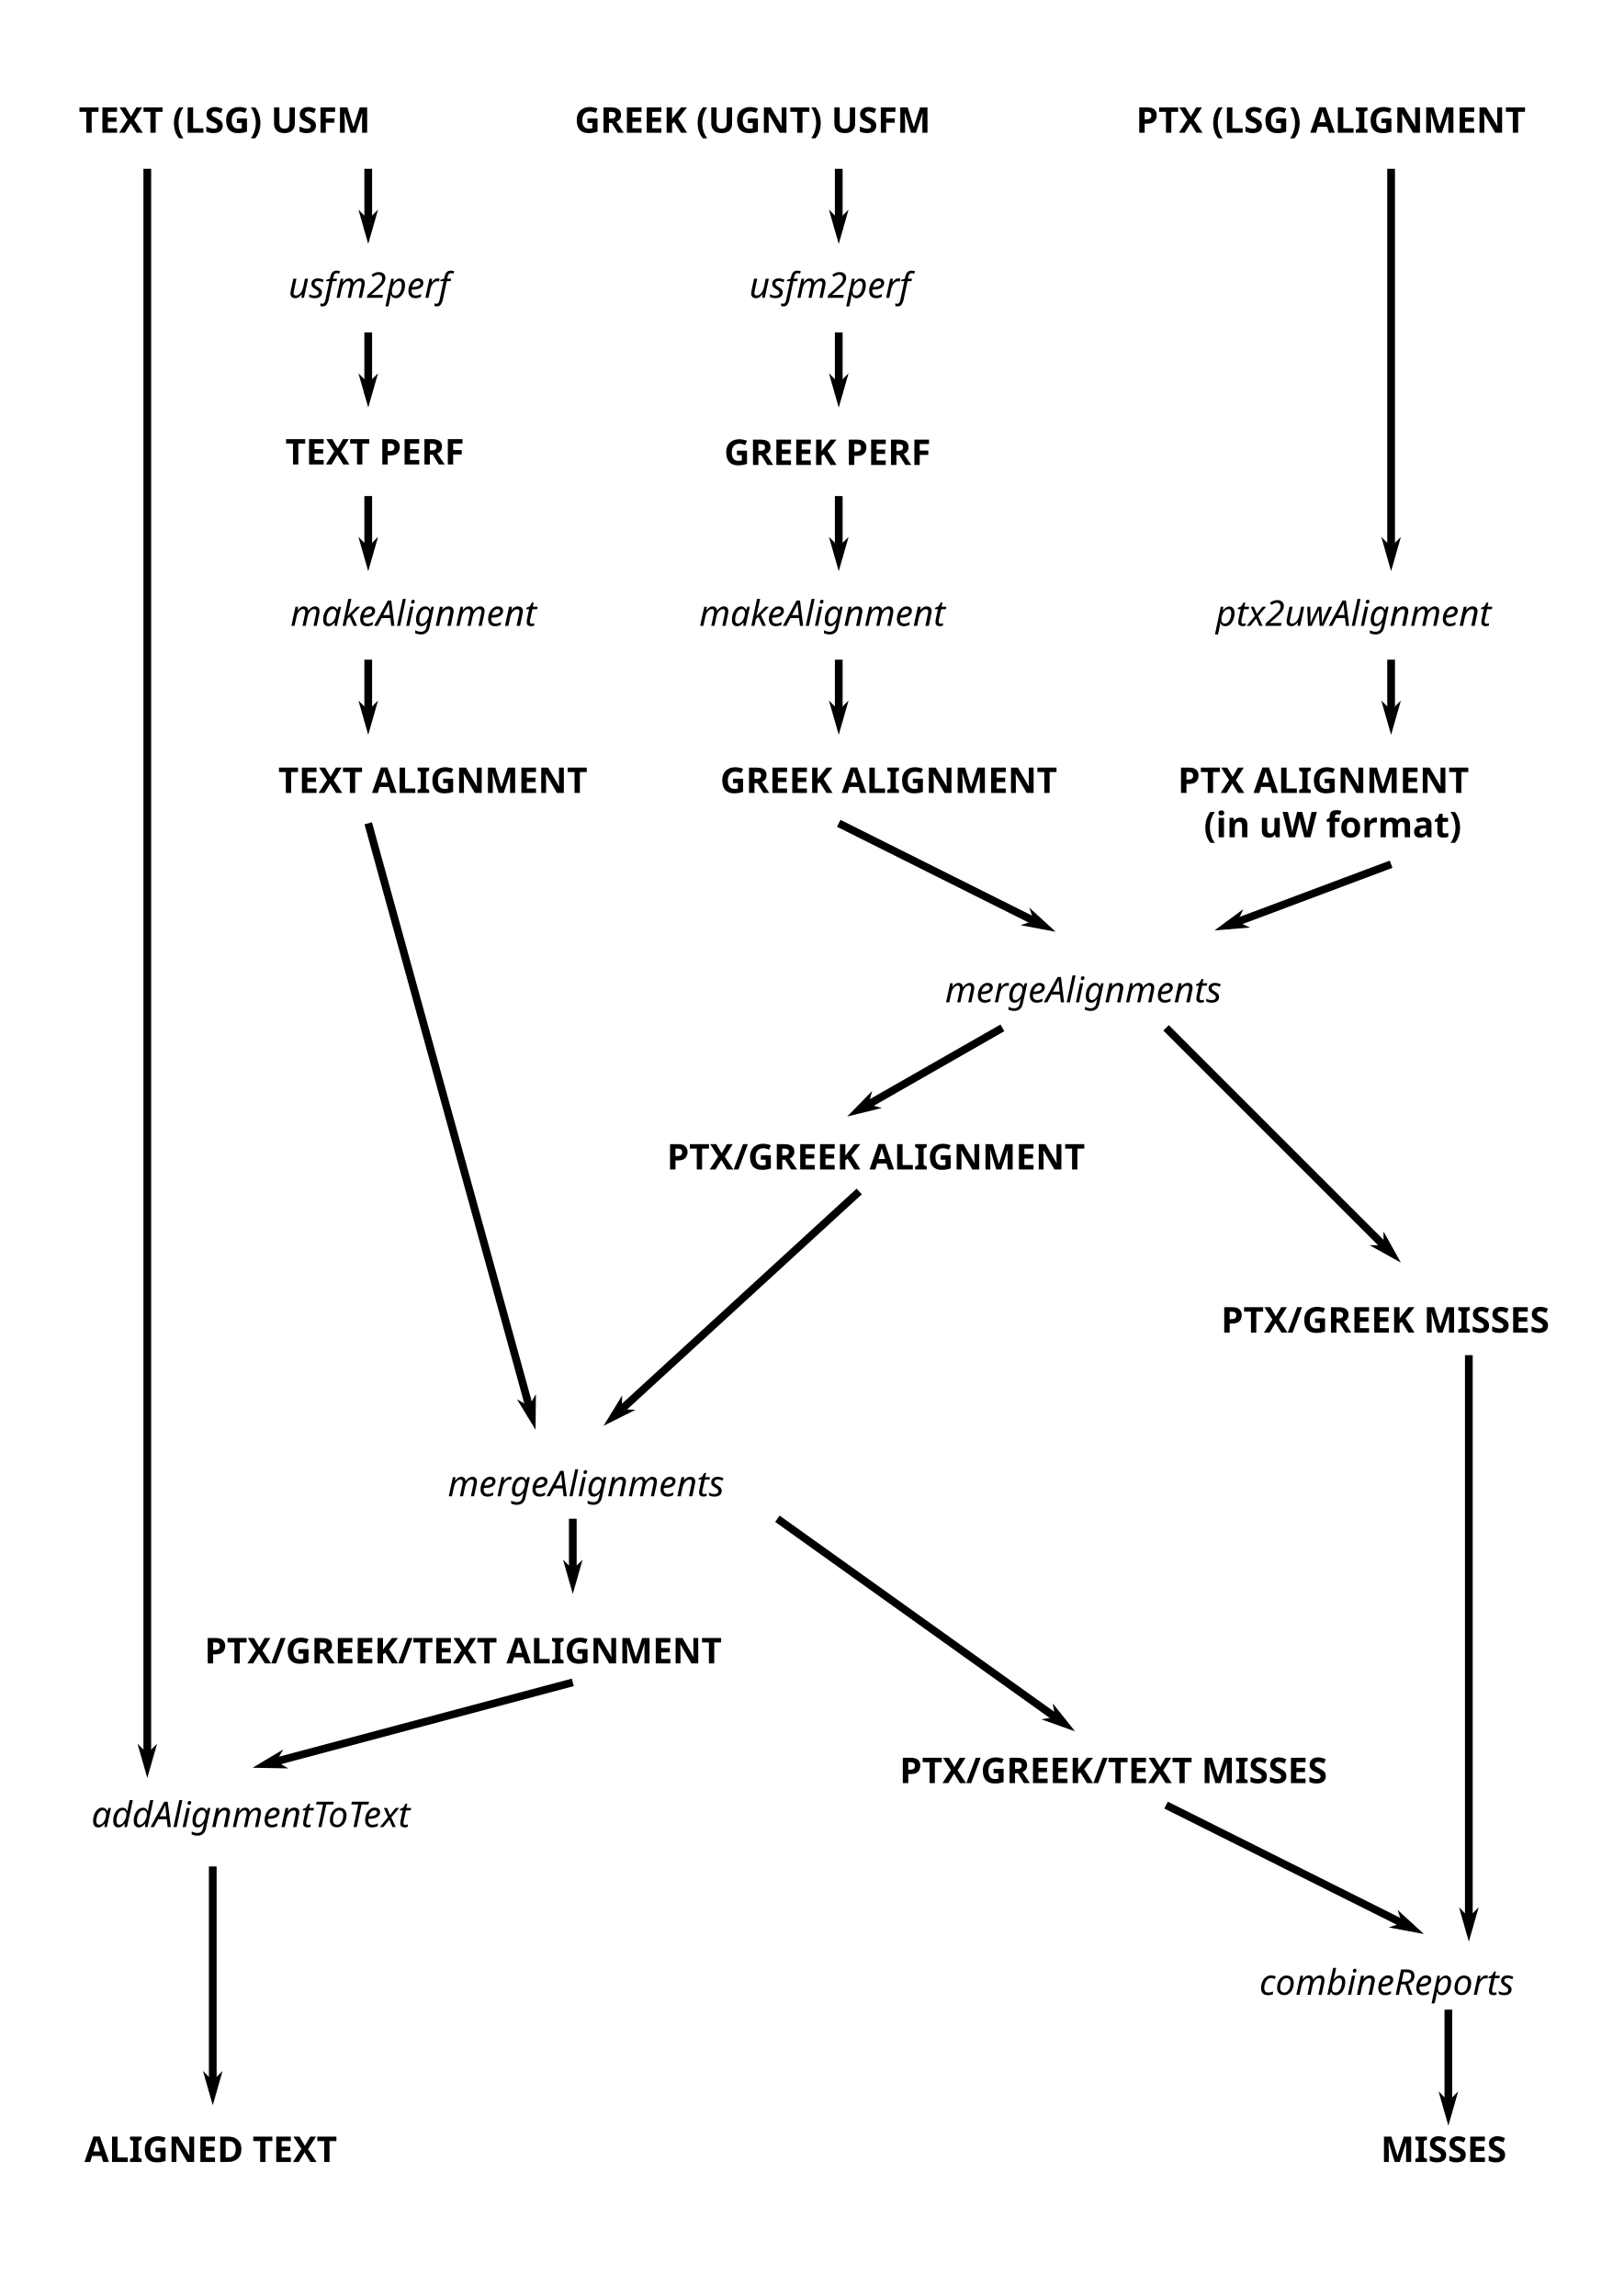
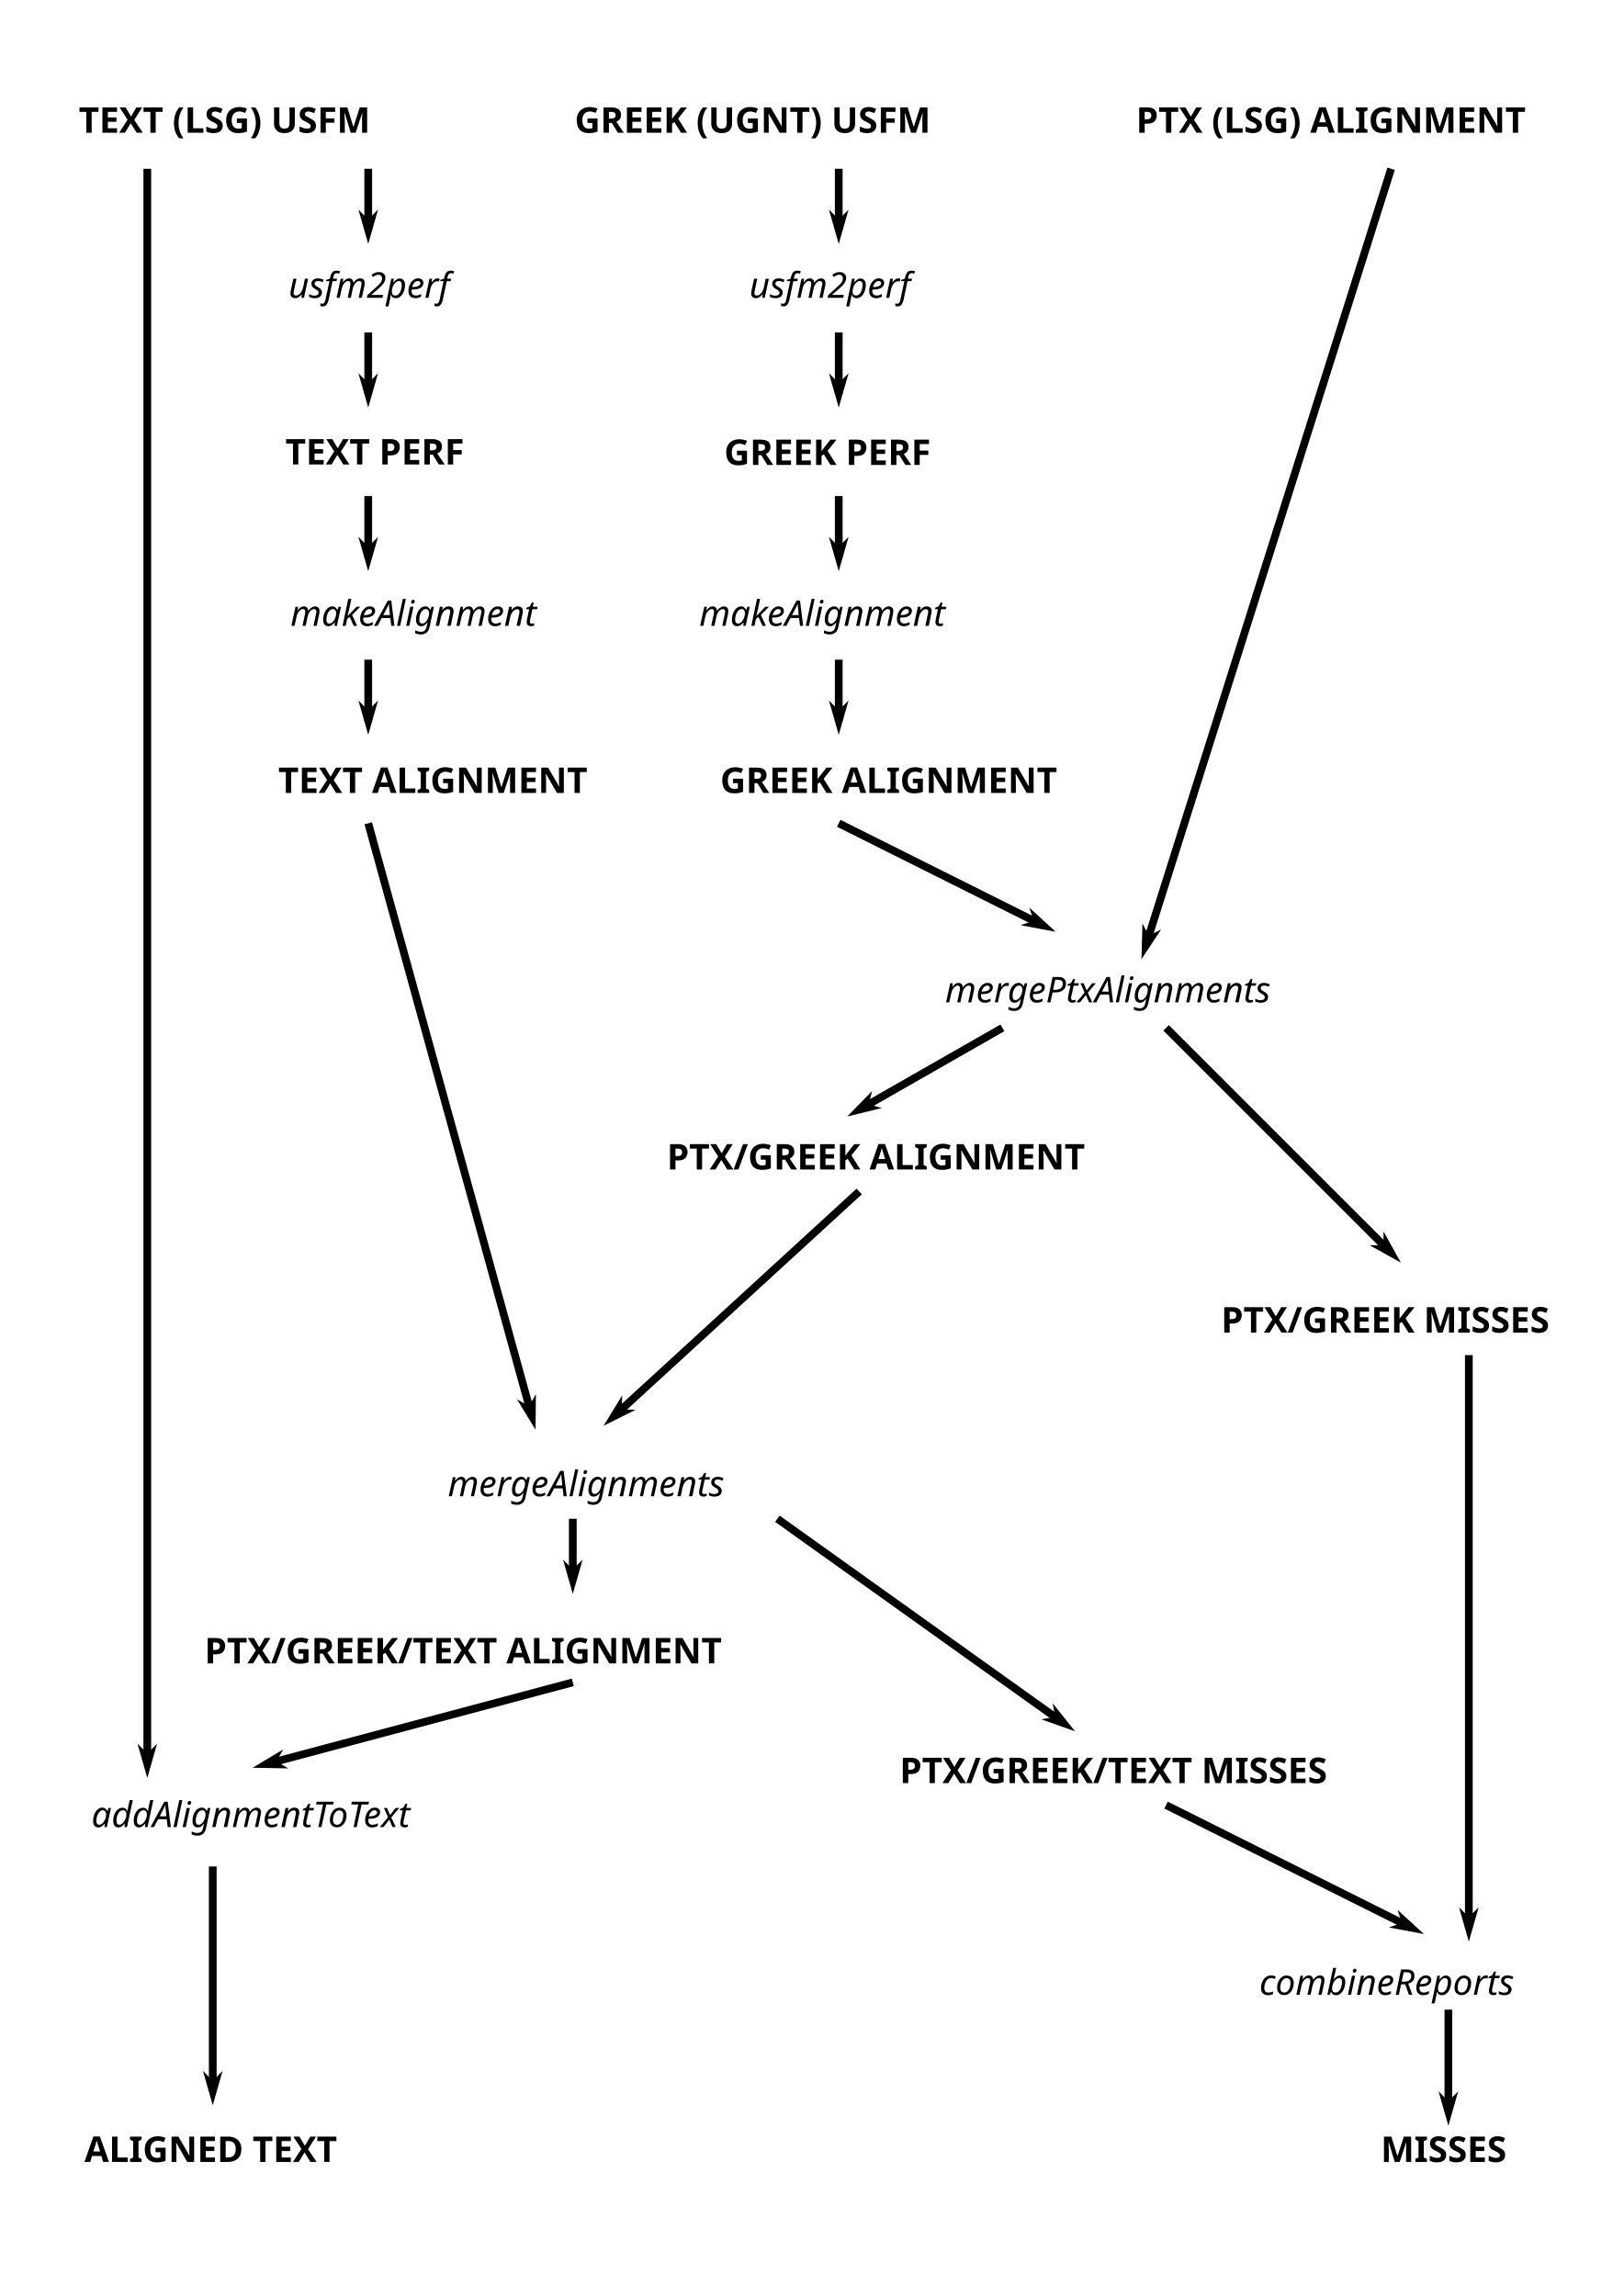
<svg xmlns="http://www.w3.org/2000/svg" width="210mm" height="297mm" viewBox="0 0 210 297" version="1.1" id="svg8">
  <defs id="defs2">
    <marker style="overflow:visible;" id="marker3107" refX="0.0" refY="0.0" orient="auto">
      <path transform="scale(0.2) rotate(180) translate(6,0)" style="fill-rule:evenodd;stroke:#000000;stroke-width:1pt;stroke-opacity:1;fill:#000000;fill-opacity:1" d="M 0.0,0.0 L 5.0,-5.0 L -12.5,0.0 L 5.0,5.0 L 0.0,0.0 z " id="path3105" />
    </marker>
    <marker style="overflow:visible;" id="marker2965" refX="0.0" refY="0.0" orient="auto">
      <path transform="scale(0.2) rotate(180) translate(6,0)" style="fill-rule:evenodd;stroke:#000000;stroke-width:1pt;stroke-opacity:1;fill:#000000;fill-opacity:1" d="M 0.0,0.0 L 5.0,-5.0 L -12.5,0.0 L 5.0,5.0 L 0.0,0.0 z " id="path2963" />
    </marker>
    <marker style="overflow:visible;" id="marker2829" refX="0.0" refY="0.0" orient="auto">
      <path transform="scale(0.2) rotate(180) translate(6,0)" style="fill-rule:evenodd;stroke:#000000;stroke-width:1pt;stroke-opacity:1;fill:#000000;fill-opacity:1" d="M 0.0,0.0 L 5.0,-5.0 L -12.5,0.0 L 5.0,5.0 L 0.0,0.0 z " id="path2827" />
    </marker>
    <marker style="overflow:visible;" id="marker2699" refX="0.0" refY="0.0" orient="auto">
      <path transform="scale(0.2) rotate(180) translate(6,0)" style="fill-rule:evenodd;stroke:#000000;stroke-width:1pt;stroke-opacity:1;fill:#000000;fill-opacity:1" d="M 0.0,0.0 L 5.0,-5.0 L -12.5,0.0 L 5.0,5.0 L 0.0,0.0 z " id="path2697" />
    </marker>
    <marker style="overflow:visible;" id="marker2575" refX="0.0" refY="0.0" orient="auto">
      <path transform="scale(0.2) rotate(180) translate(6,0)" style="fill-rule:evenodd;stroke:#000000;stroke-width:1pt;stroke-opacity:1;fill:#000000;fill-opacity:1" d="M 0.0,0.0 L 5.0,-5.0 L -12.5,0.0 L 5.0,5.0 L 0.0,0.0 z " id="path2573" />
    </marker>
    <marker style="overflow:visible;" id="marker2457" refX="0.0" refY="0.0" orient="auto">
      <path transform="scale(0.2) rotate(180) translate(6,0)" style="fill-rule:evenodd;stroke:#000000;stroke-width:1pt;stroke-opacity:1;fill:#000000;fill-opacity:1" d="M 0.0,0.0 L 5.0,-5.0 L -12.5,0.0 L 5.0,5.0 L 0.0,0.0 z " id="path2455" />
    </marker>
    <marker style="overflow:visible;" id="marker2345" refX="0.0" refY="0.0" orient="auto">
      <path transform="scale(0.2) rotate(180) translate(6,0)" style="fill-rule:evenodd;stroke:#000000;stroke-width:1pt;stroke-opacity:1;fill:#000000;fill-opacity:1" d="M 0.0,0.0 L 5.0,-5.0 L -12.5,0.0 L 5.0,5.0 L 0.0,0.0 z " id="path2343" />
    </marker>
    <marker style="overflow:visible;" id="marker2239" refX="0.0" refY="0.0" orient="auto">
      <path transform="scale(0.2) rotate(180) translate(6,0)" style="fill-rule:evenodd;stroke:#000000;stroke-width:1pt;stroke-opacity:1;fill:#000000;fill-opacity:1" d="M 0.0,0.0 L 5.0,-5.0 L -12.5,0.0 L 5.0,5.0 L 0.0,0.0 z " id="path2237" />
    </marker>
    <marker style="overflow:visible;" id="marker2139" refX="0.0" refY="0.0" orient="auto">
      <path transform="scale(0.2) rotate(180) translate(6,0)" style="fill-rule:evenodd;stroke:#000000;stroke-width:1pt;stroke-opacity:1;fill:#000000;fill-opacity:1" d="M 0.0,0.0 L 5.0,-5.0 L -12.5,0.0 L 5.0,5.0 L 0.0,0.0 z " id="path2137" />
    </marker>
    <marker style="overflow:visible;" id="marker2045" refX="0.0" refY="0.0" orient="auto">
      <path transform="scale(0.2) rotate(180) translate(6,0)" style="fill-rule:evenodd;stroke:#000000;stroke-width:1pt;stroke-opacity:1;fill:#000000;fill-opacity:1" d="M 0.0,0.0 L 5.0,-5.0 L -12.5,0.0 L 5.0,5.0 L 0.0,0.0 z " id="path2043" />
    </marker>
    <marker style="overflow:visible;" id="marker1957" refX="0.0" refY="0.0" orient="auto">
      <path transform="scale(0.2) rotate(180) translate(6,0)" style="fill-rule:evenodd;stroke:#000000;stroke-width:1pt;stroke-opacity:1;fill:#000000;fill-opacity:1" d="M 0.0,0.0 L 5.0,-5.0 L -12.5,0.0 L 5.0,5.0 L 0.0,0.0 z " id="path1955" />
    </marker>
    <marker style="overflow:visible;" id="marker1875" refX="0.0" refY="0.0" orient="auto">
      <path transform="scale(0.2) rotate(180) translate(6,0)" style="fill-rule:evenodd;stroke:#000000;stroke-width:1pt;stroke-opacity:1;fill:#000000;fill-opacity:1" d="M 0.0,0.0 L 5.0,-5.0 L -12.5,0.0 L 5.0,5.0 L 0.0,0.0 z " id="path1873" />
    </marker>
    <marker style="overflow:visible;" id="marker1799" refX="0.0" refY="0.0" orient="auto">
      <path transform="scale(0.2) rotate(180) translate(6,0)" style="fill-rule:evenodd;stroke:#000000;stroke-width:1pt;stroke-opacity:1;fill:#000000;fill-opacity:1" d="M 0.0,0.0 L 5.0,-5.0 L -12.5,0.0 L 5.0,5.0 L 0.0,0.0 z " id="path1797" />
    </marker>
    <marker style="overflow:visible;" id="marker1729" refX="0.0" refY="0.0" orient="auto">
      <path transform="scale(0.2) rotate(180) translate(6,0)" style="fill-rule:evenodd;stroke:#000000;stroke-width:1pt;stroke-opacity:1;fill:#000000;fill-opacity:1" d="M 0.0,0.0 L 5.0,-5.0 L -12.5,0.0 L 5.0,5.0 L 0.0,0.0 z " id="path1727" />
    </marker>
    <marker style="overflow:visible;" id="marker1665" refX="0.0" refY="0.0" orient="auto">
      <path transform="scale(0.2) rotate(180) translate(6,0)" style="fill-rule:evenodd;stroke:#000000;stroke-width:1pt;stroke-opacity:1;fill:#000000;fill-opacity:1" d="M 0.0,0.0 L 5.0,-5.0 L -12.5,0.0 L 5.0,5.0 L 0.0,0.0 z " id="path1663" />
    </marker>
    <marker style="overflow:visible;" id="marker1607" refX="0.0" refY="0.0" orient="auto">
      <path transform="scale(0.2) rotate(180) translate(6,0)" style="fill-rule:evenodd;stroke:#000000;stroke-width:1pt;stroke-opacity:1;fill:#000000;fill-opacity:1" d="M 0.0,0.0 L 5.0,-5.0 L -12.5,0.0 L 5.0,5.0 L 0.0,0.0 z " id="path1605" />
    </marker>
    <marker style="overflow:visible;" id="marker1555" refX="0.0" refY="0.0" orient="auto">
      <path transform="scale(0.2) rotate(180) translate(6,0)" style="fill-rule:evenodd;stroke:#000000;stroke-width:1pt;stroke-opacity:1;fill:#000000;fill-opacity:1" d="M 0.0,0.0 L 5.0,-5.0 L -12.5,0.0 L 5.0,5.0 L 0.0,0.0 z " id="path1553" />
    </marker>
    <marker style="overflow:visible;" id="marker1509" refX="0.0" refY="0.0" orient="auto">
      <path transform="scale(0.2) rotate(180) translate(6,0)" style="fill-rule:evenodd;stroke:#000000;stroke-width:1pt;stroke-opacity:1;fill:#000000;fill-opacity:1" d="M 0.0,0.0 L 5.0,-5.0 L -12.5,0.0 L 5.0,5.0 L 0.0,0.0 z " id="path1507" />
    </marker>
    <marker style="overflow:visible;" id="marker1469" refX="0.0" refY="0.0" orient="auto">
      <path transform="scale(0.2) rotate(180) translate(6,0)" style="fill-rule:evenodd;stroke:#000000;stroke-width:1pt;stroke-opacity:1;fill:#000000;fill-opacity:1" d="M 0.0,0.0 L 5.0,-5.0 L -12.5,0.0 L 5.0,5.0 L 0.0,0.0 z " id="path1467" />
    </marker>
    <marker style="overflow:visible;" id="marker1435" refX="0.0" refY="0.0" orient="auto">
      <path transform="scale(0.2) rotate(180) translate(6,0)" style="fill-rule:evenodd;stroke:#000000;stroke-width:1pt;stroke-opacity:1;fill:#000000;fill-opacity:1" d="M 0.0,0.0 L 5.0,-5.0 L -12.5,0.0 L 5.0,5.0 L 0.0,0.0 z " id="path1433" />
    </marker>
    <marker style="overflow:visible;" id="marker1407" refX="0.0" refY="0.0" orient="auto">
      <path transform="scale(0.2) rotate(180) translate(6,0)" style="fill-rule:evenodd;stroke:#000000;stroke-width:1pt;stroke-opacity:1;fill:#000000;fill-opacity:1" d="M 0.0,0.0 L 5.0,-5.0 L -12.5,0.0 L 5.0,5.0 L 0.0,0.0 z " id="path1405" />
    </marker>
    <marker orient="auto" refY="0.0" refX="0.0" id="marker1379" style="overflow:visible;">
      <path id="path1377" d="M 0.0,0.0 L 5.0,-5.0 L -12.5,0.0 L 5.0,5.0 L 0.0,0.0 z " style="fill-rule:evenodd;stroke:#000000;stroke-width:1pt;stroke-opacity:1;fill:#000000;fill-opacity:1" transform="scale(0.2) rotate(180) translate(6,0)" />
    </marker>
    <marker orient="auto" refY="0.0" refX="0.0" id="Arrow1Send" style="overflow:visible;">
      <path id="path1047" d="M 0.0,0.0 L 5.0,-5.0 L -12.5,0.0 L 5.0,5.0 L 0.0,0.0 z " style="fill-rule:evenodd;stroke:#000000;stroke-width:1pt;stroke-opacity:1;fill:#000000;fill-opacity:1" transform="scale(0.2) rotate(180) translate(6,0)" />
    </marker>
    <marker style="overflow:visible" id="marker3107-9" refX="0" refY="0" orient="auto">
      <path transform="matrix(-0.2,0,0,-0.2,-1.2,0)" style="fill:#000000;fill-opacity:1;fill-rule:evenodd;stroke:#000000;stroke-width:1pt;stroke-opacity:1" d="M 0,0 5,-5 -12.5,0 5,5 Z" id="path3105-3" />
    </marker>
  </defs>
  <g id="layer1">
    <text xml:space="preserve" style="font-style:italic;font-variant:normal;font-weight:normal;font-stretch:normal;font-size:4.586px;line-height:1.25;font-family:sans-serif;-inkscape-font-specification:'sans-serif Italic';letter-spacing:0px;word-spacing:0px;fill:#000000;fill-opacity:1;stroke:none;stroke-width:0.265" x="37.312" y="38.523" id="text827">
      <tspan id="tspan825" x="37.312" y="38.523" style="font-style:italic;font-variant:normal;font-weight:normal;font-stretch:normal;font-size:4.586px;font-family:sans-serif;-inkscape-font-specification:'sans-serif Italic';stroke-width:0.265">usfm2perf</tspan>
    </text>
    <text xml:space="preserve" style="font-style:italic;font-variant:normal;font-weight:normal;font-stretch:normal;font-size:4.586px;line-height:1.25;font-family:sans-serif;-inkscape-font-specification:'sans-serif Italic';letter-spacing:0px;word-spacing:0px;fill:#000000;fill-opacity:1;stroke:none;stroke-width:0.265" x="96.907" y="38.523" id="text831">
      <tspan id="tspan829" x="96.907" y="38.523" style="font-style:italic;font-variant:normal;font-weight:normal;font-stretch:normal;font-size:4.586px;font-family:sans-serif;-inkscape-font-specification:'sans-serif Italic';stroke-width:0.265">usfm2perf</tspan>
    </text>
    <text xml:space="preserve" style="font-style:normal;font-variant:normal;font-weight:bold;font-stretch:normal;font-size:4.586px;line-height:1.25;font-family:sans-serif;-inkscape-font-specification:'sans-serif Bold';letter-spacing:0px;word-spacing:0px;fill:#000000;fill-opacity:1;stroke:none;stroke-width:0.265" x="36.912" y="60.083" id="text835">
      <tspan id="tspan833" x="36.912" y="60.083" style="font-size:4.586px;stroke-width:0.265">TEXT PERF</tspan>
    </text>
    <text xml:space="preserve" style="font-style:normal;font-variant:normal;font-weight:bold;font-stretch:normal;font-size:4.586px;line-height:1.25;font-family:sans-serif;-inkscape-font-specification:'sans-serif Bold';letter-spacing:0px;word-spacing:0px;fill:#000000;fill-opacity:1;stroke:none;stroke-width:0.265" x="93.662" y="60.143" id="text839">
      <tspan id="tspan837" x="93.662" y="60.143" style="font-size:4.586px;stroke-width:0.265">GREEK PERF</tspan>
    </text>
    <text xml:space="preserve" style="font-style:normal;font-variant:normal;font-weight:bold;font-stretch:normal;font-size:4.586px;line-height:1.25;font-family:sans-serif;-inkscape-font-specification:'sans-serif Bold';letter-spacing:0px;word-spacing:0px;fill:#000000;fill-opacity:1;stroke:none;stroke-width:0.265" x="10.184" y="17.171" id="text819">
      <tspan id="tspan817" x="10.184" y="17.171" style="font-size:4.586px;stroke-width:0.265">TEXT (LSG) USFM</tspan>
    </text>
    <text xml:space="preserve" style="font-style:normal;font-variant:normal;font-weight:bold;font-stretch:normal;font-size:4.586px;line-height:1.25;font-family:sans-serif;-inkscape-font-specification:'sans-serif Bold';letter-spacing:0px;word-spacing:0px;fill:#000000;fill-opacity:1;stroke:none;stroke-width:0.265" x="74.33" y="17.171" id="text823">
      <tspan id="tspan821" x="74.33" y="17.171" style="font-size:4.586px;stroke-width:0.265">GREEK (UGNT) USFM</tspan>
    </text>
    <text xml:space="preserve" style="font-style:normal;font-variant:normal;font-weight:bold;font-stretch:normal;font-size:4.586px;line-height:1.25;font-family:sans-serif;-inkscape-font-specification:'sans-serif Bold';letter-spacing:0px;word-spacing:0px;fill:#000000;fill-opacity:1;stroke:none;stroke-width:0.265" x="146.938" y="17.171" id="text843">
      <tspan id="tspan841" x="146.938" y="17.171" style="font-size:4.586px;stroke-width:0.265">PTX (LSG) ALIGNMENT</tspan>
    </text>
    <text xml:space="preserve" style="font-style:normal;font-variant:normal;font-weight:bold;font-stretch:normal;font-size:4.586px;line-height:1.25;font-family:sans-serif;-inkscape-font-specification:'sans-serif Bold';letter-spacing:0px;word-spacing:0px;fill:#000000;fill-opacity:1;stroke:none;stroke-width:1;stroke-miterlimit:4;stroke-dasharray:none" x="95.25" y="132.958" id="text859">
      <tspan id="tspan857" x="95.25" y="138.577" style="stroke-width:1;font-size:4.586px;stroke-miterlimit:4;stroke-dasharray:none" />
    </text>
    <text xml:space="preserve" style="font-style:normal;font-variant:normal;font-weight:bold;font-stretch:normal;font-size:4.586px;line-height:1.25;font-family:sans-serif;-inkscape-font-specification:'sans-serif Bold';letter-spacing:0px;word-spacing:0px;fill:#000000;fill-opacity:1;stroke:none;stroke-width:1;stroke-miterlimit:4;stroke-dasharray:none" x="100.542" y="127.667" id="text863">
      <tspan id="tspan861" x="100.542" y="133.285" style="stroke-width:1;font-size:4.586px;stroke-miterlimit:4;stroke-dasharray:none" />
    </text>
    <text xml:space="preserve" style="font-style:italic;font-variant:normal;font-weight:normal;font-stretch:normal;font-size:4.586px;line-height:1.25;font-family:sans-serif;-inkscape-font-specification:'sans-serif Italic';letter-spacing:0px;word-spacing:0px;fill:#000000;fill-opacity:1;stroke:none;stroke-width:0.265" x="37.561" y="80.956" id="text847">
      <tspan id="tspan845" x="37.561" y="80.956" style="font-style:italic;font-variant:normal;font-weight:normal;font-stretch:normal;font-size:4.586px;font-family:sans-serif;-inkscape-font-specification:'sans-serif Italic';stroke-width:0.265">makeAlignment</tspan>
    </text>
    <text xml:space="preserve" style="font-style:italic;font-variant:normal;font-weight:normal;font-stretch:normal;font-size:4.586px;line-height:1.25;font-family:sans-serif;-inkscape-font-specification:'sans-serif Italic';letter-spacing:0px;word-spacing:0px;fill:#000000;fill-opacity:1;stroke:none;stroke-width:0.265" x="90.43" y="80.956" id="text851">
      <tspan id="tspan849" x="90.43" y="80.956" style="font-style:italic;font-variant:normal;font-weight:normal;font-stretch:normal;font-size:4.586px;font-family:sans-serif;-inkscape-font-specification:'sans-serif Italic';stroke-width:0.265">makeAlignment</tspan>
    </text>
-     <text xml:space="preserve" style="font-style:italic;font-variant:normal;font-weight:normal;font-stretch:normal;font-size:4.586px;line-height:1.25;font-family:sans-serif;-inkscape-font-specification:'sans-serif Italic';letter-spacing:0px;word-spacing:0px;fill:#000000;fill-opacity:1;stroke:none;stroke-width:0.265" x="157.232" y="80.956" id="text871">
-       <tspan id="tspan869" x="157.232" y="80.956" style="font-style:italic;font-variant:normal;font-weight:normal;font-stretch:normal;font-family:sans-serif;-inkscape-font-specification:'sans-serif Italic';stroke-width:0.265">ptx2uwAlignment</tspan>
-     </text>
    <text xml:space="preserve" style="font-style:normal;font-variant:normal;font-weight:bold;font-stretch:normal;font-size:4.586px;line-height:1.25;font-family:sans-serif;-inkscape-font-specification:'sans-serif Bold';letter-spacing:0px;word-spacing:0px;fill:#000000;fill-opacity:1;stroke:none;stroke-width:0.265" x="35.983" y="102.576" id="text855">
      <tspan id="tspan853" x="35.983" y="102.576" style="font-size:4.586px;stroke-width:0.265">TEXT ALIGNMENT</tspan>
    </text>
    <text xml:space="preserve" style="font-style:normal;font-variant:normal;font-weight:bold;font-stretch:normal;font-size:4.586px;line-height:1.25;font-family:sans-serif;-inkscape-font-specification:'sans-serif Bold';letter-spacing:0px;word-spacing:0px;fill:#000000;fill-opacity:1;stroke:none;stroke-width:0.265" x="93.147" y="102.576" id="text867">
      <tspan id="tspan865" x="93.147" y="102.576" style="stroke-width:0.265">GREEK ALIGNMENT</tspan>
    </text>
-     <text xml:space="preserve" style="font-style:normal;font-variant:normal;font-weight:bold;font-stretch:normal;font-size:4.586px;line-height:1.25;font-family:sans-serif;-inkscape-font-specification:'sans-serif Bold';text-align:center;letter-spacing:0px;word-spacing:0px;text-anchor:middle;fill:#000000;fill-opacity:1;stroke:none;stroke-width:0.265" x="175.34" y="102.576" id="text875">
-       <tspan id="tspan873" x="175.34" y="102.576" style="text-align:center;text-anchor:middle;stroke-width:0.265">PTX ALIGNMENT</tspan>
-       <tspan x="175.34" y="108.309" style="text-align:center;text-anchor:middle;stroke-width:0.265" id="tspan877">(in uW format)</tspan>
-     </text>
    <text xml:space="preserve" style="font-style:italic;font-variant:normal;font-weight:normal;font-stretch:normal;font-size:4.586px;line-height:1.25;font-family:sans-serif;-inkscape-font-specification:'sans-serif Italic';letter-spacing:0px;word-spacing:0px;fill:#000000;fill-opacity:1;stroke:none;stroke-width:0.265" x="122.238" y="129.661" id="text881">
-       <tspan id="tspan879" x="122.238" y="129.661" style="font-style:italic;font-variant:normal;font-weight:normal;font-stretch:normal;font-family:sans-serif;-inkscape-font-specification:'sans-serif Italic';stroke-width:0.265">mergeAlignments</tspan>
+       <tspan id="tspan879" x="122.238" y="129.661" style="font-style:italic;font-variant:normal;font-weight:normal;font-stretch:normal;font-family:sans-serif;-inkscape-font-specification:'sans-serif Italic';stroke-width:0.265">mergePtxAlignments</tspan>
    </text>
    <text xml:space="preserve" style="font-style:normal;font-variant:normal;font-weight:bold;font-stretch:normal;font-size:4.586px;line-height:1.25;font-family:sans-serif;-inkscape-font-specification:'sans-serif Bold';letter-spacing:0px;word-spacing:0px;fill:#000000;fill-opacity:1;stroke:none;stroke-width:0.265" x="157.93" y="172.374" id="text885">
      <tspan id="tspan883" x="157.93" y="172.374" style="stroke-width:0.265">PTX/GREEK MISSES</tspan>
    </text>
    <text xml:space="preserve" style="font-style:normal;font-variant:normal;font-weight:bold;font-stretch:normal;font-size:4.586px;line-height:1.25;font-family:sans-serif;-inkscape-font-specification:'sans-serif Bold';letter-spacing:0px;word-spacing:0px;fill:#000000;fill-opacity:1;stroke:none;stroke-width:0.265" x="86.254" y="151.282" id="text889">
      <tspan id="tspan887" x="86.254" y="151.282" style="stroke-width:0.265">PTX/GREEK ALIGNMENT</tspan>
    </text>
    <text xml:space="preserve" style="font-style:italic;font-variant:normal;font-weight:normal;font-stretch:normal;font-size:4.586px;line-height:1.25;font-family:sans-serif;-inkscape-font-specification:'sans-serif Italic';letter-spacing:0px;word-spacing:0px;fill:#000000;fill-opacity:1;stroke:none;stroke-width:0.265" x="57.919" y="193.547" id="text893">
      <tspan id="tspan891" x="57.919" y="193.547" style="font-style:italic;font-variant:normal;font-weight:normal;font-stretch:normal;font-family:sans-serif;-inkscape-font-specification:'sans-serif Italic';stroke-width:0.265">mergeAlignments</tspan>
    </text>
    <text xml:space="preserve" style="font-style:normal;font-variant:normal;font-weight:bold;font-stretch:normal;font-size:4.586px;line-height:1.25;font-family:sans-serif;-inkscape-font-specification:'sans-serif Bold';letter-spacing:0px;word-spacing:0px;fill:#000000;fill-opacity:1;stroke:none;stroke-width:0.265" x="26.458" y="215.168" id="text897">
      <tspan id="tspan895" x="26.458" y="215.168" style="stroke-width:0.265">PTX/GREEK/TEXT ALIGNMENT</tspan>
    </text>
    <text xml:space="preserve" style="font-style:italic;font-variant:normal;font-weight:normal;font-stretch:normal;font-size:4.586px;line-height:1.25;font-family:sans-serif;-inkscape-font-specification:'sans-serif Italic';letter-spacing:0px;word-spacing:0px;fill:#000000;fill-opacity:1;stroke:none;stroke-width:0.265" x="162.874" y="258.042" id="text905">
      <tspan id="tspan903" x="162.874" y="258.042" style="font-style:italic;font-variant:normal;font-weight:normal;font-stretch:normal;font-family:sans-serif;-inkscape-font-specification:'sans-serif Italic';stroke-width:0.265">combineReports</tspan>
    </text>
    <text xml:space="preserve" style="font-style:italic;font-variant:normal;font-weight:normal;font-stretch:normal;font-size:4.586px;line-height:1.25;font-family:sans-serif;-inkscape-font-specification:'sans-serif Italic';letter-spacing:0px;word-spacing:0px;fill:#000000;fill-opacity:1;stroke:none;stroke-width:0.265" x="11.82" y="236.34" id="text913">
      <tspan id="tspan911" x="11.82" y="236.34" style="font-style:italic;font-variant:normal;font-weight:normal;font-stretch:normal;font-family:sans-serif;-inkscape-font-specification:'sans-serif Italic';stroke-width:0.265">addAlignmentToText</tspan>
    </text>
    <text xml:space="preserve" style="font-style:normal;font-variant:normal;font-weight:bold;font-stretch:normal;font-size:4.586px;line-height:1.25;font-family:sans-serif;-inkscape-font-specification:'sans-serif Bold';letter-spacing:0px;word-spacing:0px;fill:#000000;fill-opacity:1;stroke:none;stroke-width:0.265" x="116.358" y="230.655" id="text901">
      <tspan id="tspan899" x="116.358" y="230.655" style="stroke-width:0.265">PTX/GREEK/TEXT MISSES</tspan>
    </text>
    <text xml:space="preserve" style="font-style:normal;font-variant:normal;font-weight:bold;font-stretch:normal;font-size:4.586px;line-height:1.25;font-family:sans-serif;-inkscape-font-specification:'sans-serif Bold';letter-spacing:0px;word-spacing:0px;fill:#000000;fill-opacity:1;stroke:none;stroke-width:0.265" x="178.589" y="279.663" id="text909">
      <tspan id="tspan907" x="178.589" y="279.663" style="stroke-width:0.265">MISSES</tspan>
    </text>
    <text xml:space="preserve" style="font-style:normal;font-variant:normal;font-weight:bold;font-stretch:normal;font-size:4.586px;line-height:1.25;font-family:sans-serif;-inkscape-font-specification:'sans-serif Bold';letter-spacing:0px;word-spacing:0px;fill:#000000;fill-opacity:1;stroke:none;stroke-width:0.265" x="10.922" y="279.663" id="text917">
      <tspan id="tspan915" x="10.922" y="279.663" style="stroke-width:0.265">ALIGNED TEXT</tspan>
    </text>
    <flowRoot xml:space="preserve" id="flowRoot919" style="fill:black;fill-opacity:1;stroke:none;font-family:sans-serif;font-style:italic;font-weight:normal;font-size:17.333px;line-height:1.25;letter-spacing:0px;word-spacing:0px;-inkscape-font-specification:'sans-serif Italic';font-stretch:normal;font-variant:normal;stroke-width:3.78;stroke-miterlimit:4;stroke-dasharray:none">
      <flowRegion id="flowRegion921" style="-inkscape-font-specification:'sans-serif Italic';font-family:sans-serif;font-weight:normal;font-style:italic;font-stretch:normal;font-variant:normal;stroke-width:3.78;stroke-miterlimit:4;stroke-dasharray:none">
        <rect id="rect923" width="660" height="120" x="-60" y="302.52" style="-inkscape-font-specification:'sans-serif Italic';font-family:sans-serif;font-weight:normal;font-style:italic;font-stretch:normal;font-variant:normal;stroke-width:3.78;stroke-miterlimit:4;stroke-dasharray:none" />
      </flowRegion>
      <flowPara id="flowPara925" />
    </flowRoot>
    <path style="fill:none;stroke:#000000;stroke-width:1;stroke-linecap:butt;stroke-linejoin:miter;stroke-opacity:1;stroke-miterlimit:4;stroke-dasharray:none;marker-end:url(#marker1379)" d="m 108.479,21.833 v 7.937" id="path1314" />
    <path style="fill:none;stroke:#000000;stroke-width:1;stroke-linecap:butt;stroke-linejoin:miter;stroke-opacity:1;stroke-miterlimit:4;stroke-dasharray:none;marker-end:url(#marker1379)" d="m 47.625,21.833 v 7.937" id="path1333" />
-     <path style="fill:none;stroke:#000000;stroke-width:1;stroke-linecap:butt;stroke-linejoin:miter;stroke-opacity:1;stroke-miterlimit:4;stroke-dasharray:none;marker-end:url(#marker1407)" d="M 179.917,21.833 V 72.104" id="path1335" />
+     <path style="fill:none;stroke:#000000;stroke-width:1;stroke-linecap:butt;stroke-linejoin:miter;stroke-miterlimit:4;stroke-dasharray:none;stroke-opacity:1;marker-end:url(#marker1407)" d="M 179.917,21.833 148.167,122.375" id="path1335" />
    <path style="fill:none;stroke:#000000;stroke-width:1;stroke-linecap:butt;stroke-linejoin:miter;stroke-opacity:1;stroke-miterlimit:4;stroke-dasharray:none;marker-end:url(#marker1435)" d="m 47.625,43 v 7.938" id="path1337" />
    <path style="fill:none;stroke:#000000;stroke-width:1;stroke-linecap:butt;stroke-linejoin:miter;stroke-opacity:1;stroke-miterlimit:4;stroke-dasharray:none;marker-end:url(#marker1469)" d="m 108.479,43 v 7.938" id="path1339" />
    <path style="fill:none;stroke:#000000;stroke-width:1;stroke-linecap:butt;stroke-linejoin:miter;stroke-opacity:1;stroke-miterlimit:4;stroke-dasharray:none;marker-end:url(#marker1509)" d="m 47.625,64.167 v 7.937" id="path1341" />
    <path style="fill:none;stroke:#000000;stroke-width:1;stroke-linecap:butt;stroke-linejoin:miter;stroke-opacity:1;stroke-miterlimit:4;stroke-dasharray:none;marker-end:url(#marker1555)" d="m 108.479,64.167 v 7.937" id="path1343" />
-     <path style="fill:none;stroke:#000000;stroke-width:1;stroke-linecap:butt;stroke-linejoin:miter;stroke-opacity:1;stroke-miterlimit:4;stroke-dasharray:none;marker-end:url(#marker1607)" d="m 179.917,85.333 v 7.938" id="path1345" />
    <path style="fill:none;stroke:#000000;stroke-width:1;stroke-linecap:butt;stroke-linejoin:miter;stroke-opacity:1;stroke-miterlimit:4;stroke-dasharray:none;marker-end:url(#marker1665)" d="m 108.479,85.333 v 7.938" id="path1347" />
    <path style="fill:none;stroke:#000000;stroke-width:1;stroke-linecap:butt;stroke-linejoin:miter;stroke-opacity:1;stroke-miterlimit:4;stroke-dasharray:none;marker-end:url(#marker1729)" d="m 47.625,85.333 v 7.938" id="path1349" />
    <path style="fill:none;stroke:#000000;stroke-width:1;stroke-linecap:butt;stroke-linejoin:miter;stroke-opacity:1;stroke-miterlimit:4;stroke-dasharray:none;marker-end:url(#marker1799)" d="m 108.479,106.5 26.458,13.229" id="path1351" />
-     <path style="fill:none;stroke:#000000;stroke-width:1;stroke-linecap:butt;stroke-linejoin:miter;stroke-opacity:1;stroke-miterlimit:4;stroke-dasharray:none;marker-end:url(#marker1875)" d="M 179.917,111.792 158.75,119.729" id="path1353" />
    <path style="fill:none;stroke:#000000;stroke-width:1;stroke-linecap:butt;stroke-linejoin:miter;stroke-opacity:1;stroke-miterlimit:4;stroke-dasharray:none;marker-end:url(#marker1957)" d="M 129.646,132.958 111.125,143.542" id="path1355" />
    <path style="fill:none;stroke:#000000;stroke-width:1;stroke-linecap:butt;stroke-linejoin:miter;stroke-opacity:1;stroke-miterlimit:4;stroke-dasharray:none;marker-end:url(#marker2045)" d="m 150.812,132.958 29.104,29.104" id="path1357" />
    <path style="fill:none;stroke:#000000;stroke-width:1;stroke-linecap:butt;stroke-linejoin:miter;stroke-opacity:1;stroke-miterlimit:4;stroke-dasharray:none;marker-end:url(#marker2139)" d="M 111.125,154.125 79.375,183.229" id="path1359" />
    <path style="fill:none;stroke:#000000;stroke-width:1;stroke-linecap:butt;stroke-linejoin:miter;stroke-opacity:1;stroke-miterlimit:4;stroke-dasharray:none;marker-end:url(#marker2239)" d="m 47.625,106.5 21.167,76.729" id="path1361" />
    <path style="fill:none;stroke:#000000;stroke-width:1;stroke-linecap:butt;stroke-linejoin:miter;stroke-opacity:1;stroke-miterlimit:4;stroke-dasharray:none;marker-end:url(#marker2345)" d="m 74.083,196.458 v 7.938" id="path1363" />
    <path style="fill:none;stroke:#000000;stroke-width:1;stroke-linecap:butt;stroke-linejoin:miter;stroke-opacity:1;stroke-miterlimit:4;stroke-dasharray:none;marker-end:url(#marker2457)" d="M 19.05,21.833 V 228.208" id="path1365" />
    <path style="fill:none;stroke:#000000;stroke-width:1;stroke-linecap:butt;stroke-linejoin:miter;stroke-opacity:1;stroke-miterlimit:4;stroke-dasharray:none;marker-end:url(#marker2575)" d="M 74.083,217.625 34.396,228.208" id="path1367" />
    <path style="fill:none;stroke:#000000;stroke-width:1;stroke-linecap:butt;stroke-linejoin:miter;stroke-miterlimit:4;stroke-dasharray:none;stroke-opacity:1;marker-end:url(#marker2699)" d="m 27.517,241.437 v 29.104" id="path1369" />
    <path style="fill:none;stroke:#000000;stroke-width:1;stroke-linecap:butt;stroke-linejoin:miter;stroke-miterlimit:4;stroke-dasharray:none;stroke-opacity:1;marker-end:url(#marker2829)" d="m 189.971,175.292 v 74.083" id="path1371" />
    <path style="fill:none;stroke:#000000;stroke-width:1;stroke-linecap:butt;stroke-linejoin:miter;stroke-miterlimit:4;stroke-dasharray:none;stroke-opacity:1;marker-end:url(#marker2965)" d="m 150.812,233.5 31.75,15.875" id="path1373" />
    <path style="fill:none;stroke:#000000;stroke-width:1;stroke-linecap:butt;stroke-linejoin:miter;stroke-miterlimit:4;stroke-dasharray:none;stroke-opacity:1;marker-end:url(#marker3107)" d="M 187.325,259.958 V 273.188" id="path1375" />
    <path style="fill:none;stroke:#000000;stroke-width:1;stroke-linecap:butt;stroke-linejoin:miter;stroke-miterlimit:4;stroke-dasharray:none;stroke-opacity:1;marker-end:url(#marker3107-9)" d="m 100.542,196.458 37.042,26.458" id="path1375-9" />
  </g>
</svg>
